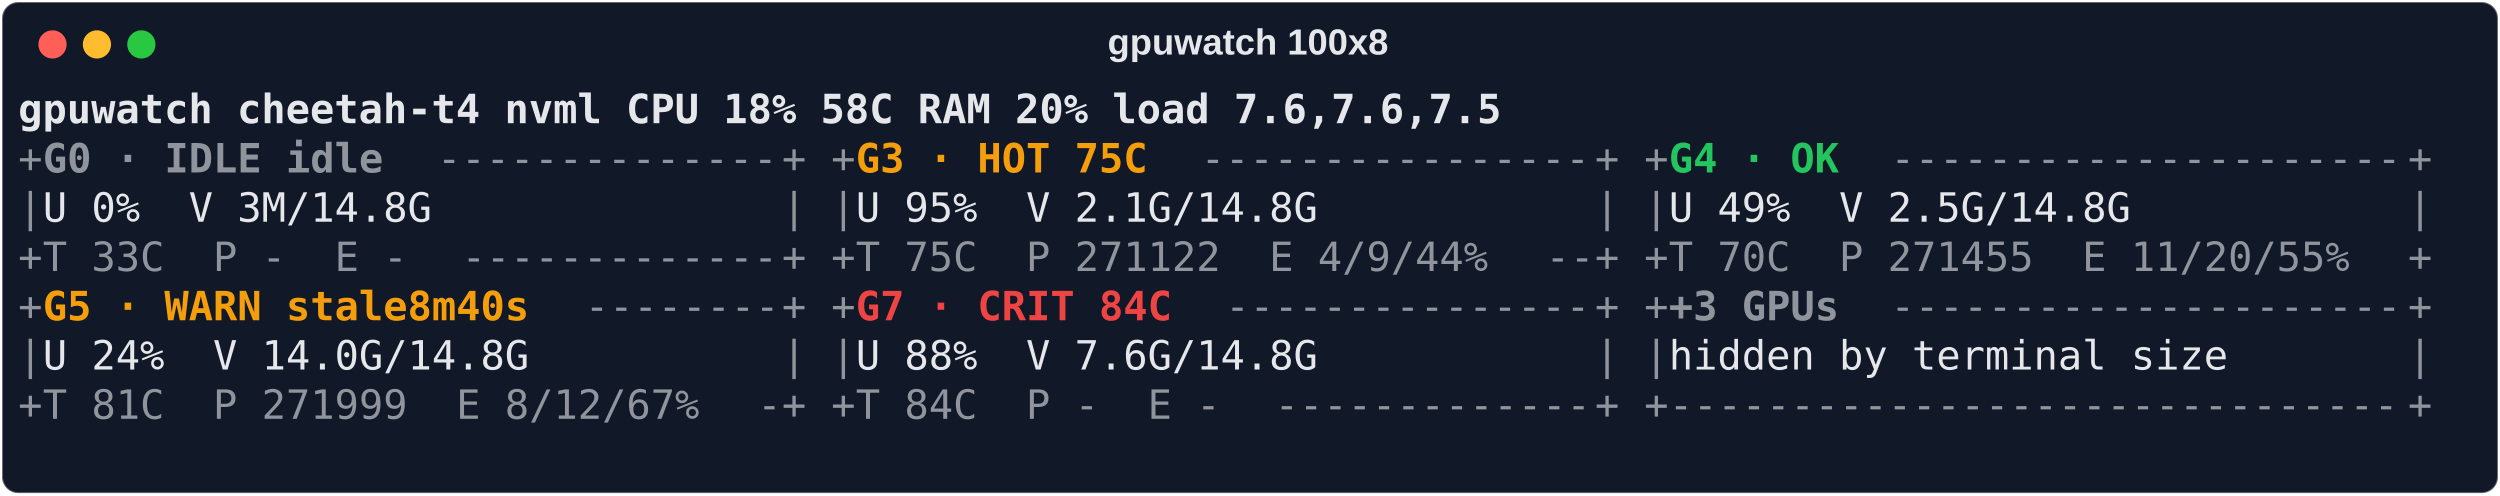
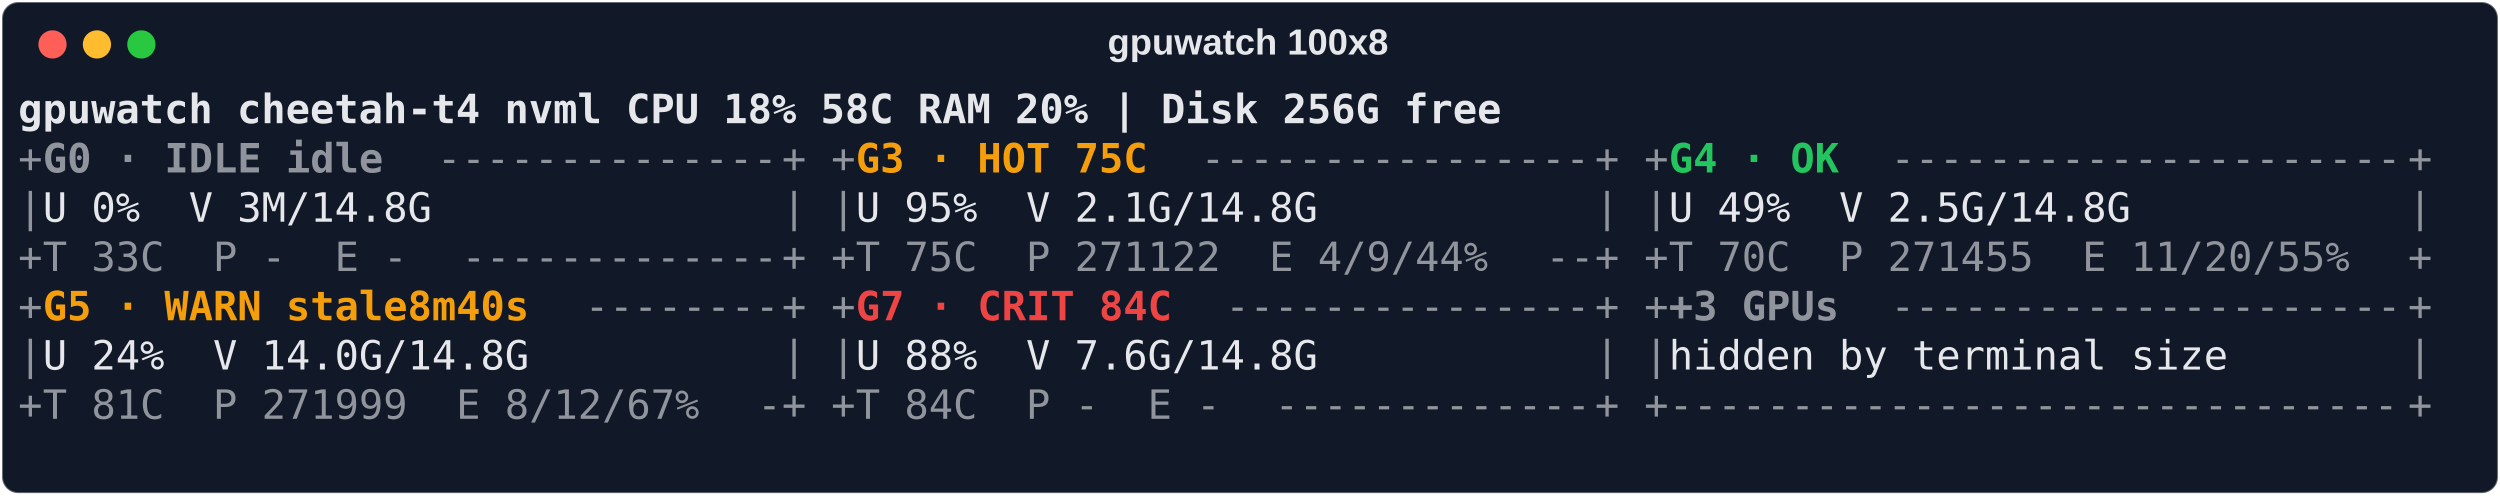
<svg xmlns="http://www.w3.org/2000/svg" class="rich-terminal" viewBox="0 0 1238 245.2">
  <style>

    @font-face {
        font-family: "Fira Code";
        src: local("FiraCode-Regular"),
                url("https://cdnjs.cloudflare.com/ajax/libs/firacode/6.2.0/woff2/FiraCode-Regular.woff2") format("woff2"),
                url("https://cdnjs.cloudflare.com/ajax/libs/firacode/6.2.0/woff/FiraCode-Regular.woff") format("woff");
        font-style: normal;
        font-weight: 400;
    }
    @font-face {
        font-family: "Fira Code";
        src: local("FiraCode-Bold"),
                url("https://cdnjs.cloudflare.com/ajax/libs/firacode/6.2.0/woff2/FiraCode-Bold.woff2") format("woff2"),
                url("https://cdnjs.cloudflare.com/ajax/libs/firacode/6.2.0/woff/FiraCode-Bold.woff") format("woff");
        font-style: bold;
        font-weight: 700;
    }

-     .terminal-849332731-matrix {
+     .terminal-345492224-matrix {
        font-family: Fira Code, monospace;
        font-size: 20px;
        line-height: 24.4px;
        font-variant-east-asian: full-width;
    }

-     .terminal-849332731-title {
+     .terminal-345492224-title {
        font-size: 18px;
        font-weight: bold;
        font-family: arial;
    }

-     .terminal-849332731-r1 { fill: #e5e7eb;font-weight: bold }
- .terminal-849332731-r2 { fill: #e5e7eb }
- .terminal-849332731-r3 { fill: #90949c }
- .terminal-849332731-r4 { fill: #90949c;font-weight: bold }
- .terminal-849332731-r5 { fill: #f59e0b;font-weight: bold }
- .terminal-849332731-r6 { fill: #22c55e;font-weight: bold }
- .terminal-849332731-r7 { fill: #ef4444;font-weight: bold }
+     .terminal-345492224-r1 { fill: #e5e7eb;font-weight: bold }
+ .terminal-345492224-r2 { fill: #e5e7eb }
+ .terminal-345492224-r3 { fill: #90949c }
+ .terminal-345492224-r4 { fill: #90949c;font-weight: bold }
+ .terminal-345492224-r5 { fill: #f59e0b;font-weight: bold }
+ .terminal-345492224-r6 { fill: #22c55e;font-weight: bold }
+ .terminal-345492224-r7 { fill: #ef4444;font-weight: bold }
    </style>
  <defs>
-     <clipPath id="terminal-849332731-clip-terminal">
+     <clipPath id="terminal-345492224-clip-terminal">
      <rect x="0" y="0" width="1219.0" height="194.2" />
    </clipPath>
-     <clipPath id="terminal-849332731-line-0">
+     <clipPath id="terminal-345492224-line-0">
      <rect x="0" y="1.5" width="1220" height="24.65" />
    </clipPath>
-     <clipPath id="terminal-849332731-line-1">
+     <clipPath id="terminal-345492224-line-1">
      <rect x="0" y="25.9" width="1220" height="24.65" />
    </clipPath>
-     <clipPath id="terminal-849332731-line-2">
+     <clipPath id="terminal-345492224-line-2">
      <rect x="0" y="50.3" width="1220" height="24.65" />
    </clipPath>
-     <clipPath id="terminal-849332731-line-3">
+     <clipPath id="terminal-345492224-line-3">
      <rect x="0" y="74.7" width="1220" height="24.65" />
    </clipPath>
-     <clipPath id="terminal-849332731-line-4">
+     <clipPath id="terminal-345492224-line-4">
      <rect x="0" y="99.1" width="1220" height="24.65" />
    </clipPath>
-     <clipPath id="terminal-849332731-line-5">
+     <clipPath id="terminal-345492224-line-5">
      <rect x="0" y="123.5" width="1220" height="24.65" />
    </clipPath>
-     <clipPath id="terminal-849332731-line-6">
+     <clipPath id="terminal-345492224-line-6">
      <rect x="0" y="147.9" width="1220" height="24.65" />
    </clipPath>
  </defs>
  <rect fill="#111827" stroke="rgba(255,255,255,0.35)" stroke-width="1" x="1" y="1" width="1236" height="243.2" rx="8" />
-   <text class="terminal-849332731-title" fill="#e5e7eb" text-anchor="middle" x="618" y="27">gpuwatch 100x8</text>
+   <text class="terminal-345492224-title" fill="#e5e7eb" text-anchor="middle" x="618" y="27">gpuwatch 100x8</text>
  <g transform="translate(26,22)">
    <circle cx="0" cy="0" r="7" fill="#ff5f57" />
    <circle cx="22" cy="0" r="7" fill="#febc2e" />
    <circle cx="44" cy="0" r="7" fill="#28c840" />
  </g>
-   <g transform="translate(9, 41)" clip-path="url(#terminal-849332731-clip-terminal)">
-     <g class="terminal-849332731-matrix">
-       <text class="terminal-849332731-r1" x="0" y="20" textLength="1220" clip-path="url(#terminal-849332731-line-0)">gpuwatch cheetah-t4 nvml CPU 18% 58C RAM 20% load 7.6,7.6,7.5                                       </text>
-       <text class="terminal-849332731-r2" x="1220" y="20" textLength="12.2" clip-path="url(#terminal-849332731-line-0)">
+   <g transform="translate(9, 41)" clip-path="url(#terminal-345492224-clip-terminal)">
+     <g class="terminal-345492224-matrix">
+       <text class="terminal-345492224-r1" x="0" y="20" textLength="1220" clip-path="url(#terminal-345492224-line-0)">gpuwatch cheetah-t4 nvml CPU 18% 58C RAM 20% | Disk 256G free                                       </text>
+       <text class="terminal-345492224-r2" x="1220" y="20" textLength="12.2" clip-path="url(#terminal-345492224-line-0)">
</text>
-       <text class="terminal-849332731-r3" x="0" y="44.4" textLength="12.2" clip-path="url(#terminal-849332731-line-1)">+</text>
-       <text class="terminal-849332731-r4" x="12.2" y="44.4" textLength="195.2" clip-path="url(#terminal-849332731-line-1)"> G0 · IDLE idle </text>
-       <text class="terminal-849332731-r3" x="207.4" y="44.4" textLength="170.8" clip-path="url(#terminal-849332731-line-1)">--------------</text>
-       <text class="terminal-849332731-r3" x="378.2" y="44.4" textLength="12.2" clip-path="url(#terminal-849332731-line-1)">+</text>
-       <text class="terminal-849332731-r3" x="402.6" y="44.4" textLength="12.2" clip-path="url(#terminal-849332731-line-1)">+</text>
-       <text class="terminal-849332731-r5" x="414.8" y="44.4" textLength="170.8" clip-path="url(#terminal-849332731-line-1)"> G3 · HOT 75C </text>
-       <text class="terminal-849332731-r3" x="585.6" y="44.4" textLength="195.2" clip-path="url(#terminal-849332731-line-1)">----------------</text>
-       <text class="terminal-849332731-r3" x="780.8" y="44.4" textLength="12.2" clip-path="url(#terminal-849332731-line-1)">+</text>
-       <text class="terminal-849332731-r3" x="805.2" y="44.4" textLength="12.2" clip-path="url(#terminal-849332731-line-1)">+</text>
-       <text class="terminal-849332731-r6" x="817.4" y="44.4" textLength="109.8" clip-path="url(#terminal-849332731-line-1)"> G4 · OK </text>
-       <text class="terminal-849332731-r3" x="927.2" y="44.4" textLength="256.2" clip-path="url(#terminal-849332731-line-1)">---------------------</text>
-       <text class="terminal-849332731-r3" x="1183.4" y="44.4" textLength="12.2" clip-path="url(#terminal-849332731-line-1)">+</text>
-       <text class="terminal-849332731-r2" x="1220" y="44.4" textLength="12.2" clip-path="url(#terminal-849332731-line-1)">
+       <text class="terminal-345492224-r3" x="0" y="44.4" textLength="12.2" clip-path="url(#terminal-345492224-line-1)">+</text>
+       <text class="terminal-345492224-r4" x="12.2" y="44.4" textLength="195.2" clip-path="url(#terminal-345492224-line-1)"> G0 · IDLE idle </text>
+       <text class="terminal-345492224-r3" x="207.4" y="44.4" textLength="170.8" clip-path="url(#terminal-345492224-line-1)">--------------</text>
+       <text class="terminal-345492224-r3" x="378.2" y="44.4" textLength="12.2" clip-path="url(#terminal-345492224-line-1)">+</text>
+       <text class="terminal-345492224-r3" x="402.6" y="44.4" textLength="12.2" clip-path="url(#terminal-345492224-line-1)">+</text>
+       <text class="terminal-345492224-r5" x="414.8" y="44.4" textLength="170.8" clip-path="url(#terminal-345492224-line-1)"> G3 · HOT 75C </text>
+       <text class="terminal-345492224-r3" x="585.6" y="44.4" textLength="195.2" clip-path="url(#terminal-345492224-line-1)">----------------</text>
+       <text class="terminal-345492224-r3" x="780.8" y="44.4" textLength="12.2" clip-path="url(#terminal-345492224-line-1)">+</text>
+       <text class="terminal-345492224-r3" x="805.2" y="44.4" textLength="12.2" clip-path="url(#terminal-345492224-line-1)">+</text>
+       <text class="terminal-345492224-r6" x="817.4" y="44.4" textLength="109.8" clip-path="url(#terminal-345492224-line-1)"> G4 · OK </text>
+       <text class="terminal-345492224-r3" x="927.2" y="44.4" textLength="256.2" clip-path="url(#terminal-345492224-line-1)">---------------------</text>
+       <text class="terminal-345492224-r3" x="1183.4" y="44.4" textLength="12.2" clip-path="url(#terminal-345492224-line-1)">+</text>
+       <text class="terminal-345492224-r2" x="1220" y="44.4" textLength="12.2" clip-path="url(#terminal-345492224-line-1)">
</text>
-       <text class="terminal-849332731-r3" x="0" y="68.8" textLength="12.2" clip-path="url(#terminal-849332731-line-2)">|</text>
-       <text class="terminal-849332731-r2" x="12.2" y="68.8" textLength="366" clip-path="url(#terminal-849332731-line-2)">U 0%  V 3M/14.8G              </text>
-       <text class="terminal-849332731-r3" x="378.2" y="68.8" textLength="12.2" clip-path="url(#terminal-849332731-line-2)">|</text>
-       <text class="terminal-849332731-r3" x="402.6" y="68.8" textLength="12.2" clip-path="url(#terminal-849332731-line-2)">|</text>
-       <text class="terminal-849332731-r2" x="414.8" y="68.8" textLength="366" clip-path="url(#terminal-849332731-line-2)">U 95%  V 2.1G/14.8G           </text>
-       <text class="terminal-849332731-r3" x="780.8" y="68.8" textLength="12.2" clip-path="url(#terminal-849332731-line-2)">|</text>
-       <text class="terminal-849332731-r3" x="805.2" y="68.8" textLength="12.2" clip-path="url(#terminal-849332731-line-2)">|</text>
-       <text class="terminal-849332731-r2" x="817.4" y="68.8" textLength="366" clip-path="url(#terminal-849332731-line-2)">U 49%  V 2.5G/14.8G           </text>
-       <text class="terminal-849332731-r3" x="1183.4" y="68.8" textLength="12.2" clip-path="url(#terminal-849332731-line-2)">|</text>
-       <text class="terminal-849332731-r2" x="1220" y="68.8" textLength="12.2" clip-path="url(#terminal-849332731-line-2)">
+       <text class="terminal-345492224-r3" x="0" y="68.8" textLength="12.2" clip-path="url(#terminal-345492224-line-2)">|</text>
+       <text class="terminal-345492224-r2" x="12.2" y="68.8" textLength="366" clip-path="url(#terminal-345492224-line-2)">U 0%  V 3M/14.8G              </text>
+       <text class="terminal-345492224-r3" x="378.2" y="68.8" textLength="12.2" clip-path="url(#terminal-345492224-line-2)">|</text>
+       <text class="terminal-345492224-r3" x="402.6" y="68.8" textLength="12.2" clip-path="url(#terminal-345492224-line-2)">|</text>
+       <text class="terminal-345492224-r2" x="414.8" y="68.8" textLength="366" clip-path="url(#terminal-345492224-line-2)">U 95%  V 2.1G/14.8G           </text>
+       <text class="terminal-345492224-r3" x="780.8" y="68.8" textLength="12.2" clip-path="url(#terminal-345492224-line-2)">|</text>
+       <text class="terminal-345492224-r3" x="805.2" y="68.8" textLength="12.2" clip-path="url(#terminal-345492224-line-2)">|</text>
+       <text class="terminal-345492224-r2" x="817.4" y="68.8" textLength="366" clip-path="url(#terminal-345492224-line-2)">U 49%  V 2.5G/14.8G           </text>
+       <text class="terminal-345492224-r3" x="1183.4" y="68.8" textLength="12.2" clip-path="url(#terminal-345492224-line-2)">|</text>
+       <text class="terminal-345492224-r2" x="1220" y="68.8" textLength="12.2" clip-path="url(#terminal-345492224-line-2)">
</text>
-       <text class="terminal-849332731-r3" x="0" y="93.2" textLength="12.2" clip-path="url(#terminal-849332731-line-3)">+</text>
-       <text class="terminal-849332731-r3" x="12.2" y="93.2" textLength="207.4" clip-path="url(#terminal-849332731-line-3)"> T 33C  P -  E - </text>
-       <text class="terminal-849332731-r3" x="219.6" y="93.2" textLength="158.6" clip-path="url(#terminal-849332731-line-3)">-------------</text>
-       <text class="terminal-849332731-r3" x="378.2" y="93.2" textLength="12.2" clip-path="url(#terminal-849332731-line-3)">+</text>
-       <text class="terminal-849332731-r3" x="402.6" y="93.2" textLength="12.2" clip-path="url(#terminal-849332731-line-3)">+</text>
-       <text class="terminal-849332731-r3" x="414.8" y="93.2" textLength="341.6" clip-path="url(#terminal-849332731-line-3)"> T 75C  P 271122  E 4/9/44% </text>
-       <text class="terminal-849332731-r3" x="756.4" y="93.2" textLength="24.4" clip-path="url(#terminal-849332731-line-3)">--</text>
-       <text class="terminal-849332731-r3" x="780.8" y="93.2" textLength="12.2" clip-path="url(#terminal-849332731-line-3)">+</text>
-       <text class="terminal-849332731-r3" x="805.2" y="93.2" textLength="12.2" clip-path="url(#terminal-849332731-line-3)">+</text>
-       <text class="terminal-849332731-r3" x="817.4" y="93.2" textLength="366" clip-path="url(#terminal-849332731-line-3)"> T 70C  P 271455  E 11/20/55% </text>
-       <text class="terminal-849332731-r3" x="1183.4" y="93.2" textLength="12.2" clip-path="url(#terminal-849332731-line-3)">+</text>
-       <text class="terminal-849332731-r2" x="1220" y="93.2" textLength="12.2" clip-path="url(#terminal-849332731-line-3)">
+       <text class="terminal-345492224-r3" x="0" y="93.2" textLength="12.2" clip-path="url(#terminal-345492224-line-3)">+</text>
+       <text class="terminal-345492224-r3" x="12.2" y="93.2" textLength="207.4" clip-path="url(#terminal-345492224-line-3)"> T 33C  P -  E - </text>
+       <text class="terminal-345492224-r3" x="219.6" y="93.2" textLength="158.6" clip-path="url(#terminal-345492224-line-3)">-------------</text>
+       <text class="terminal-345492224-r3" x="378.2" y="93.2" textLength="12.2" clip-path="url(#terminal-345492224-line-3)">+</text>
+       <text class="terminal-345492224-r3" x="402.6" y="93.2" textLength="12.2" clip-path="url(#terminal-345492224-line-3)">+</text>
+       <text class="terminal-345492224-r3" x="414.8" y="93.2" textLength="341.6" clip-path="url(#terminal-345492224-line-3)"> T 75C  P 271122  E 4/9/44% </text>
+       <text class="terminal-345492224-r3" x="756.4" y="93.2" textLength="24.4" clip-path="url(#terminal-345492224-line-3)">--</text>
+       <text class="terminal-345492224-r3" x="780.8" y="93.2" textLength="12.2" clip-path="url(#terminal-345492224-line-3)">+</text>
+       <text class="terminal-345492224-r3" x="805.2" y="93.2" textLength="12.2" clip-path="url(#terminal-345492224-line-3)">+</text>
+       <text class="terminal-345492224-r3" x="817.4" y="93.2" textLength="366" clip-path="url(#terminal-345492224-line-3)"> T 70C  P 271455  E 11/20/55% </text>
+       <text class="terminal-345492224-r3" x="1183.4" y="93.2" textLength="12.2" clip-path="url(#terminal-345492224-line-3)">+</text>
+       <text class="terminal-345492224-r2" x="1220" y="93.2" textLength="12.2" clip-path="url(#terminal-345492224-line-3)">
</text>
-       <text class="terminal-849332731-r3" x="0" y="117.6" textLength="12.2" clip-path="url(#terminal-849332731-line-4)">+</text>
-       <text class="terminal-849332731-r5" x="12.2" y="117.6" textLength="268.4" clip-path="url(#terminal-849332731-line-4)"> G5 · WARN stale8m40s </text>
-       <text class="terminal-849332731-r3" x="280.6" y="117.6" textLength="97.6" clip-path="url(#terminal-849332731-line-4)">--------</text>
-       <text class="terminal-849332731-r3" x="378.2" y="117.6" textLength="12.2" clip-path="url(#terminal-849332731-line-4)">+</text>
-       <text class="terminal-849332731-r3" x="402.6" y="117.6" textLength="12.2" clip-path="url(#terminal-849332731-line-4)">+</text>
-       <text class="terminal-849332731-r7" x="414.8" y="117.6" textLength="183" clip-path="url(#terminal-849332731-line-4)"> G7 · CRIT 84C </text>
-       <text class="terminal-849332731-r3" x="597.8" y="117.6" textLength="183" clip-path="url(#terminal-849332731-line-4)">---------------</text>
-       <text class="terminal-849332731-r3" x="780.8" y="117.6" textLength="12.2" clip-path="url(#terminal-849332731-line-4)">+</text>
-       <text class="terminal-849332731-r3" x="805.2" y="117.6" textLength="12.2" clip-path="url(#terminal-849332731-line-4)">+</text>
-       <text class="terminal-849332731-r4" x="817.4" y="117.6" textLength="109.8" clip-path="url(#terminal-849332731-line-4)"> +3 GPUs </text>
-       <text class="terminal-849332731-r3" x="927.2" y="117.6" textLength="256.2" clip-path="url(#terminal-849332731-line-4)">---------------------</text>
-       <text class="terminal-849332731-r3" x="1183.4" y="117.6" textLength="12.2" clip-path="url(#terminal-849332731-line-4)">+</text>
-       <text class="terminal-849332731-r2" x="1220" y="117.6" textLength="12.2" clip-path="url(#terminal-849332731-line-4)">
+       <text class="terminal-345492224-r3" x="0" y="117.6" textLength="12.2" clip-path="url(#terminal-345492224-line-4)">+</text>
+       <text class="terminal-345492224-r5" x="12.2" y="117.6" textLength="268.4" clip-path="url(#terminal-345492224-line-4)"> G5 · WARN stale8m40s </text>
+       <text class="terminal-345492224-r3" x="280.6" y="117.6" textLength="97.6" clip-path="url(#terminal-345492224-line-4)">--------</text>
+       <text class="terminal-345492224-r3" x="378.2" y="117.6" textLength="12.2" clip-path="url(#terminal-345492224-line-4)">+</text>
+       <text class="terminal-345492224-r3" x="402.6" y="117.6" textLength="12.2" clip-path="url(#terminal-345492224-line-4)">+</text>
+       <text class="terminal-345492224-r7" x="414.8" y="117.6" textLength="183" clip-path="url(#terminal-345492224-line-4)"> G7 · CRIT 84C </text>
+       <text class="terminal-345492224-r3" x="597.8" y="117.6" textLength="183" clip-path="url(#terminal-345492224-line-4)">---------------</text>
+       <text class="terminal-345492224-r3" x="780.8" y="117.6" textLength="12.2" clip-path="url(#terminal-345492224-line-4)">+</text>
+       <text class="terminal-345492224-r3" x="805.2" y="117.6" textLength="12.2" clip-path="url(#terminal-345492224-line-4)">+</text>
+       <text class="terminal-345492224-r4" x="817.4" y="117.6" textLength="109.8" clip-path="url(#terminal-345492224-line-4)"> +3 GPUs </text>
+       <text class="terminal-345492224-r3" x="927.2" y="117.6" textLength="256.2" clip-path="url(#terminal-345492224-line-4)">---------------------</text>
+       <text class="terminal-345492224-r3" x="1183.4" y="117.6" textLength="12.2" clip-path="url(#terminal-345492224-line-4)">+</text>
+       <text class="terminal-345492224-r2" x="1220" y="117.6" textLength="12.2" clip-path="url(#terminal-345492224-line-4)">
</text>
-       <text class="terminal-849332731-r3" x="0" y="142" textLength="12.2" clip-path="url(#terminal-849332731-line-5)">|</text>
-       <text class="terminal-849332731-r2" x="12.2" y="142" textLength="366" clip-path="url(#terminal-849332731-line-5)">U 24%  V 14.0G/14.8G          </text>
-       <text class="terminal-849332731-r3" x="378.2" y="142" textLength="12.2" clip-path="url(#terminal-849332731-line-5)">|</text>
-       <text class="terminal-849332731-r3" x="402.6" y="142" textLength="12.2" clip-path="url(#terminal-849332731-line-5)">|</text>
-       <text class="terminal-849332731-r2" x="414.8" y="142" textLength="366" clip-path="url(#terminal-849332731-line-5)">U 88%  V 7.6G/14.8G           </text>
-       <text class="terminal-849332731-r3" x="780.8" y="142" textLength="12.2" clip-path="url(#terminal-849332731-line-5)">|</text>
-       <text class="terminal-849332731-r3" x="805.2" y="142" textLength="12.2" clip-path="url(#terminal-849332731-line-5)">|</text>
-       <text class="terminal-849332731-r2" x="817.4" y="142" textLength="366" clip-path="url(#terminal-849332731-line-5)">hidden by terminal size       </text>
-       <text class="terminal-849332731-r3" x="1183.4" y="142" textLength="12.2" clip-path="url(#terminal-849332731-line-5)">|</text>
-       <text class="terminal-849332731-r2" x="1220" y="142" textLength="12.2" clip-path="url(#terminal-849332731-line-5)">
+       <text class="terminal-345492224-r3" x="0" y="142" textLength="12.2" clip-path="url(#terminal-345492224-line-5)">|</text>
+       <text class="terminal-345492224-r2" x="12.2" y="142" textLength="366" clip-path="url(#terminal-345492224-line-5)">U 24%  V 14.0G/14.8G          </text>
+       <text class="terminal-345492224-r3" x="378.2" y="142" textLength="12.2" clip-path="url(#terminal-345492224-line-5)">|</text>
+       <text class="terminal-345492224-r3" x="402.6" y="142" textLength="12.2" clip-path="url(#terminal-345492224-line-5)">|</text>
+       <text class="terminal-345492224-r2" x="414.8" y="142" textLength="366" clip-path="url(#terminal-345492224-line-5)">U 88%  V 7.6G/14.8G           </text>
+       <text class="terminal-345492224-r3" x="780.8" y="142" textLength="12.2" clip-path="url(#terminal-345492224-line-5)">|</text>
+       <text class="terminal-345492224-r3" x="805.2" y="142" textLength="12.2" clip-path="url(#terminal-345492224-line-5)">|</text>
+       <text class="terminal-345492224-r2" x="817.4" y="142" textLength="366" clip-path="url(#terminal-345492224-line-5)">hidden by terminal size       </text>
+       <text class="terminal-345492224-r3" x="1183.4" y="142" textLength="12.2" clip-path="url(#terminal-345492224-line-5)">|</text>
+       <text class="terminal-345492224-r2" x="1220" y="142" textLength="12.2" clip-path="url(#terminal-345492224-line-5)">
</text>
-       <text class="terminal-849332731-r3" x="0" y="166.4" textLength="12.2" clip-path="url(#terminal-849332731-line-6)">+</text>
-       <text class="terminal-849332731-r3" x="12.2" y="166.4" textLength="353.8" clip-path="url(#terminal-849332731-line-6)"> T 81C  P 271999  E 8/12/67% </text>
-       <text class="terminal-849332731-r3" x="366" y="166.4" textLength="12.2" clip-path="url(#terminal-849332731-line-6)">-</text>
-       <text class="terminal-849332731-r3" x="378.2" y="166.4" textLength="12.2" clip-path="url(#terminal-849332731-line-6)">+</text>
-       <text class="terminal-849332731-r3" x="402.6" y="166.4" textLength="12.2" clip-path="url(#terminal-849332731-line-6)">+</text>
-       <text class="terminal-849332731-r3" x="414.8" y="166.4" textLength="207.4" clip-path="url(#terminal-849332731-line-6)"> T 84C  P -  E - </text>
-       <text class="terminal-849332731-r3" x="622.2" y="166.4" textLength="158.6" clip-path="url(#terminal-849332731-line-6)">-------------</text>
-       <text class="terminal-849332731-r3" x="780.8" y="166.4" textLength="12.2" clip-path="url(#terminal-849332731-line-6)">+</text>
-       <text class="terminal-849332731-r3" x="805.2" y="166.4" textLength="12.2" clip-path="url(#terminal-849332731-line-6)">+</text>
-       <text class="terminal-849332731-r3" x="817.4" y="166.4" textLength="366" clip-path="url(#terminal-849332731-line-6)">------------------------------</text>
-       <text class="terminal-849332731-r3" x="1183.4" y="166.4" textLength="12.2" clip-path="url(#terminal-849332731-line-6)">+</text>
-       <text class="terminal-849332731-r2" x="1220" y="166.4" textLength="12.2" clip-path="url(#terminal-849332731-line-6)">
+       <text class="terminal-345492224-r3" x="0" y="166.4" textLength="12.2" clip-path="url(#terminal-345492224-line-6)">+</text>
+       <text class="terminal-345492224-r3" x="12.2" y="166.4" textLength="353.8" clip-path="url(#terminal-345492224-line-6)"> T 81C  P 271999  E 8/12/67% </text>
+       <text class="terminal-345492224-r3" x="366" y="166.4" textLength="12.2" clip-path="url(#terminal-345492224-line-6)">-</text>
+       <text class="terminal-345492224-r3" x="378.2" y="166.4" textLength="12.2" clip-path="url(#terminal-345492224-line-6)">+</text>
+       <text class="terminal-345492224-r3" x="402.6" y="166.4" textLength="12.2" clip-path="url(#terminal-345492224-line-6)">+</text>
+       <text class="terminal-345492224-r3" x="414.8" y="166.4" textLength="207.4" clip-path="url(#terminal-345492224-line-6)"> T 84C  P -  E - </text>
+       <text class="terminal-345492224-r3" x="622.2" y="166.4" textLength="158.6" clip-path="url(#terminal-345492224-line-6)">-------------</text>
+       <text class="terminal-345492224-r3" x="780.8" y="166.4" textLength="12.2" clip-path="url(#terminal-345492224-line-6)">+</text>
+       <text class="terminal-345492224-r3" x="805.2" y="166.4" textLength="12.2" clip-path="url(#terminal-345492224-line-6)">+</text>
+       <text class="terminal-345492224-r3" x="817.4" y="166.4" textLength="366" clip-path="url(#terminal-345492224-line-6)">------------------------------</text>
+       <text class="terminal-345492224-r3" x="1183.4" y="166.4" textLength="12.2" clip-path="url(#terminal-345492224-line-6)">+</text>
+       <text class="terminal-345492224-r2" x="1220" y="166.4" textLength="12.2" clip-path="url(#terminal-345492224-line-6)">
</text>
-       <text class="terminal-849332731-r2" x="1220" y="190.8" textLength="12.2" clip-path="url(#terminal-849332731-line-7)">
+       <text class="terminal-345492224-r2" x="1220" y="190.8" textLength="12.2" clip-path="url(#terminal-345492224-line-7)">
</text>
    </g>
  </g>
</svg>
